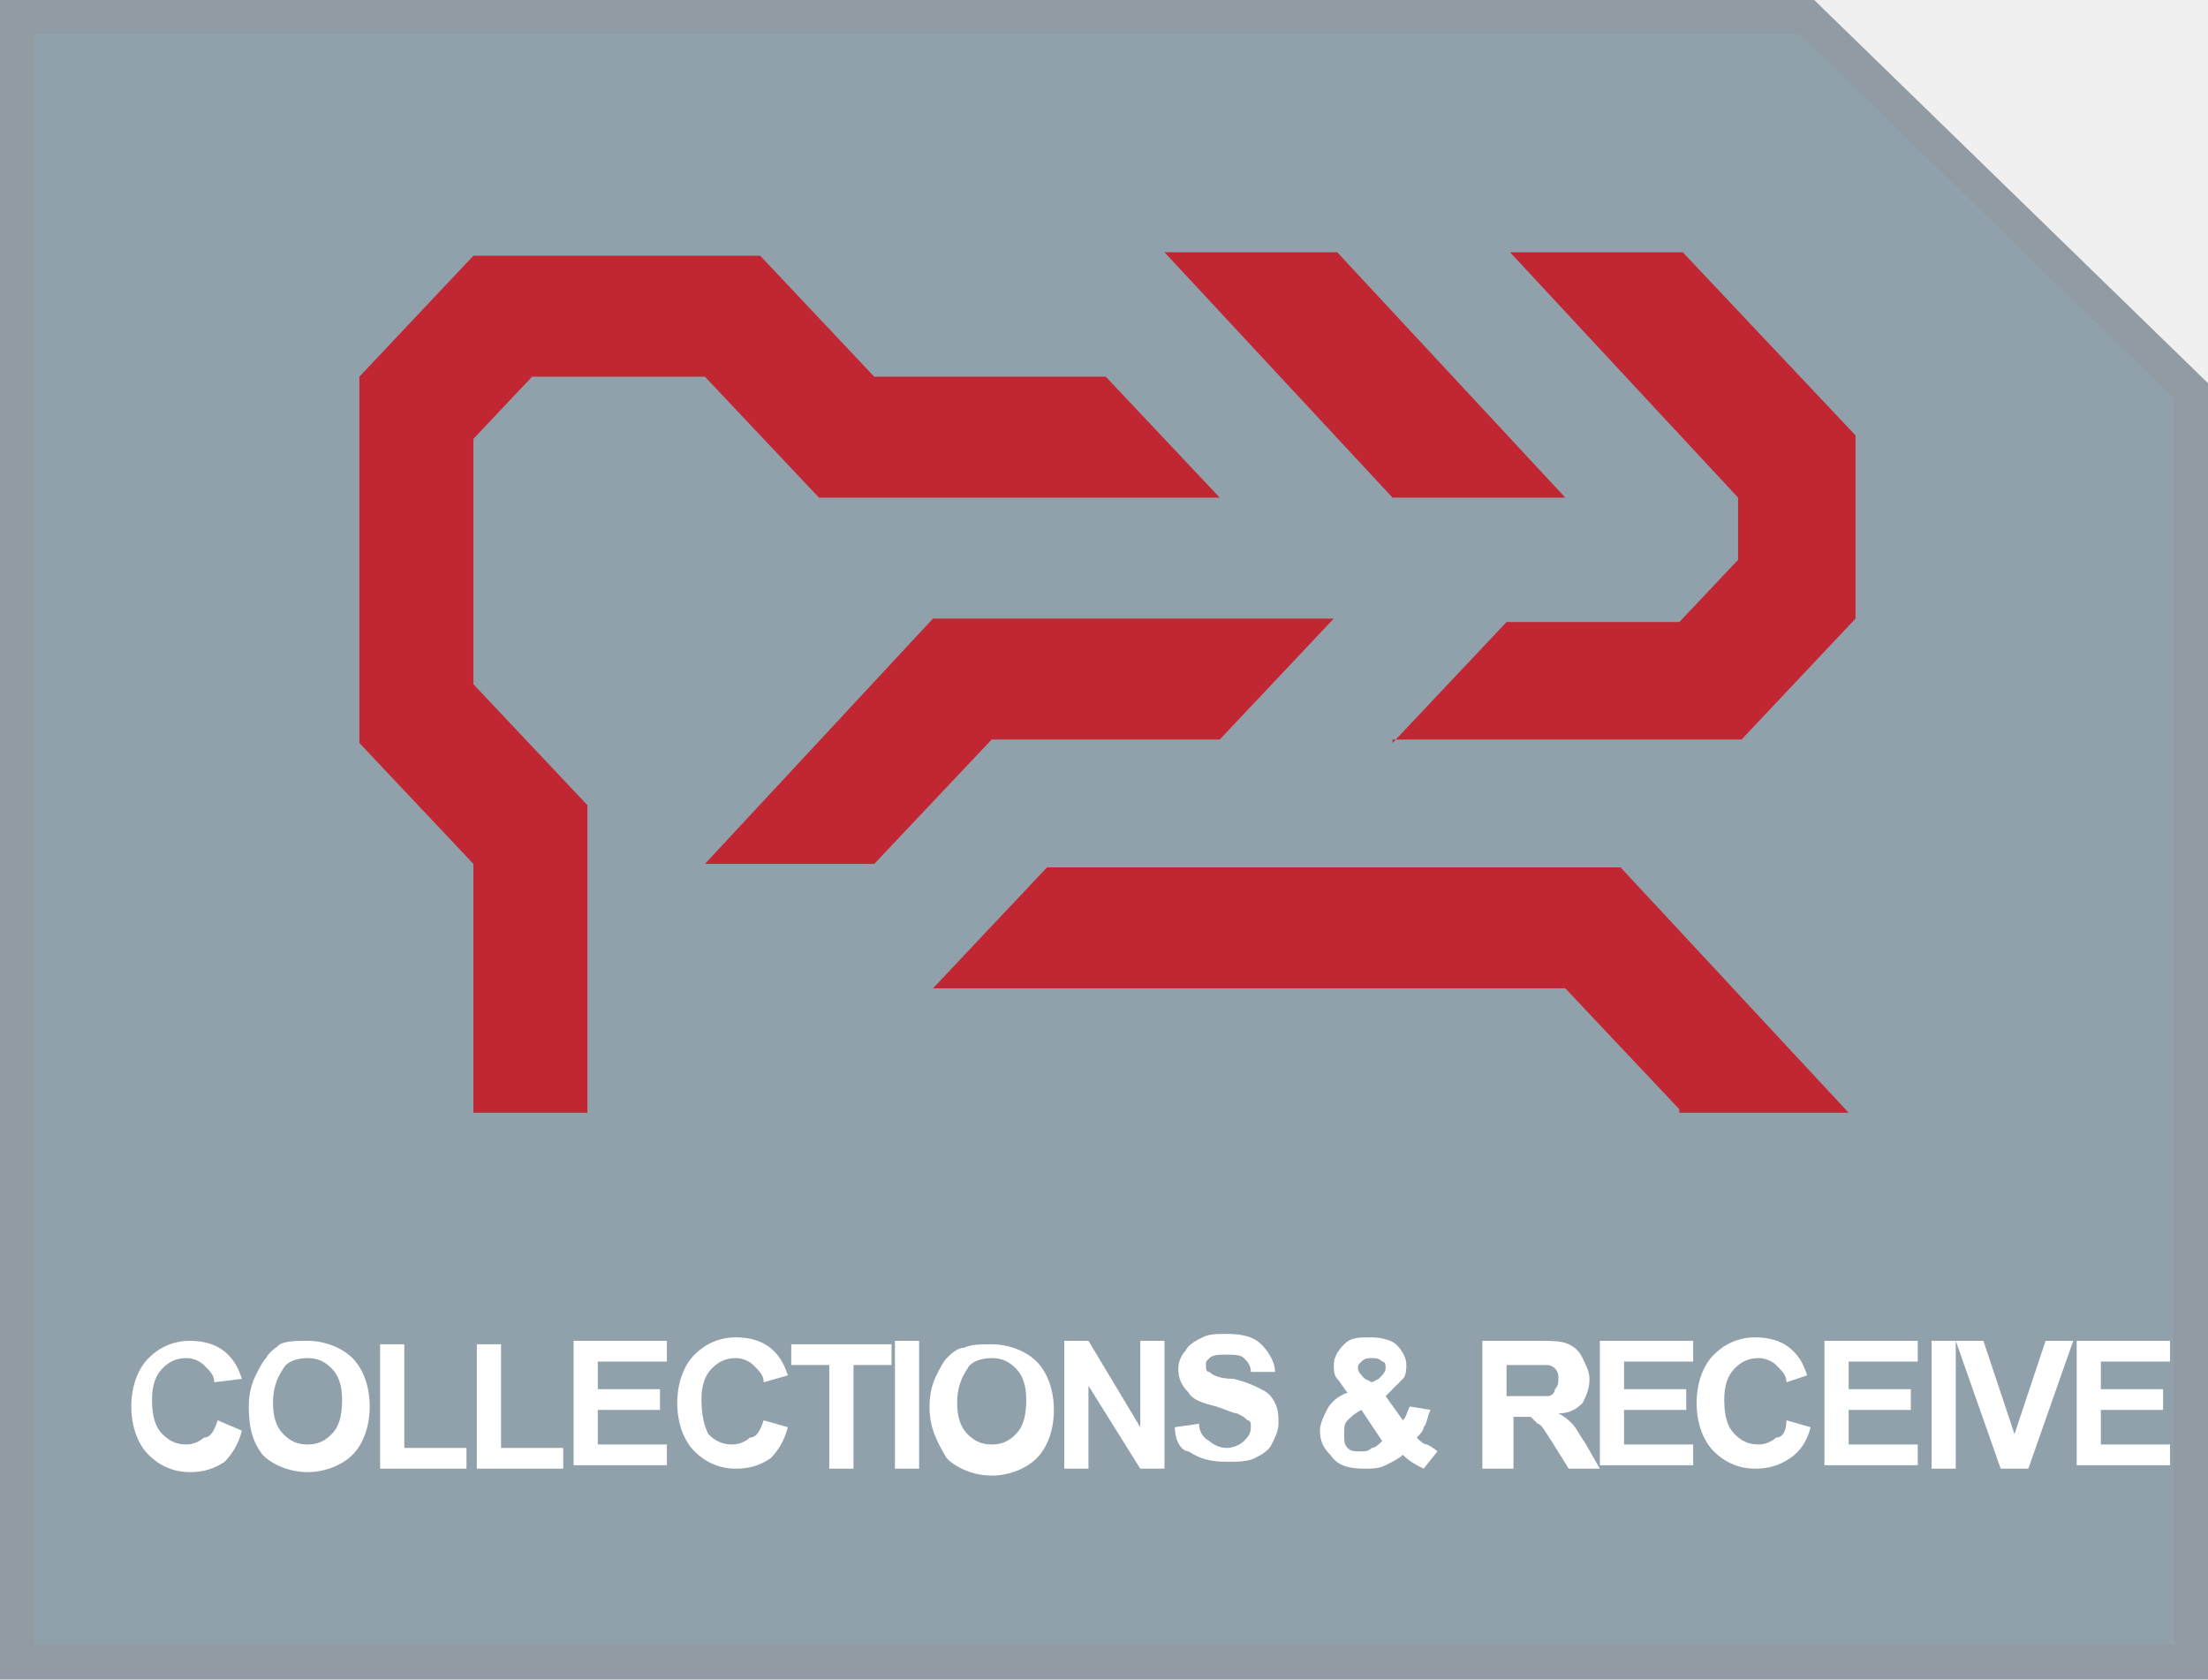
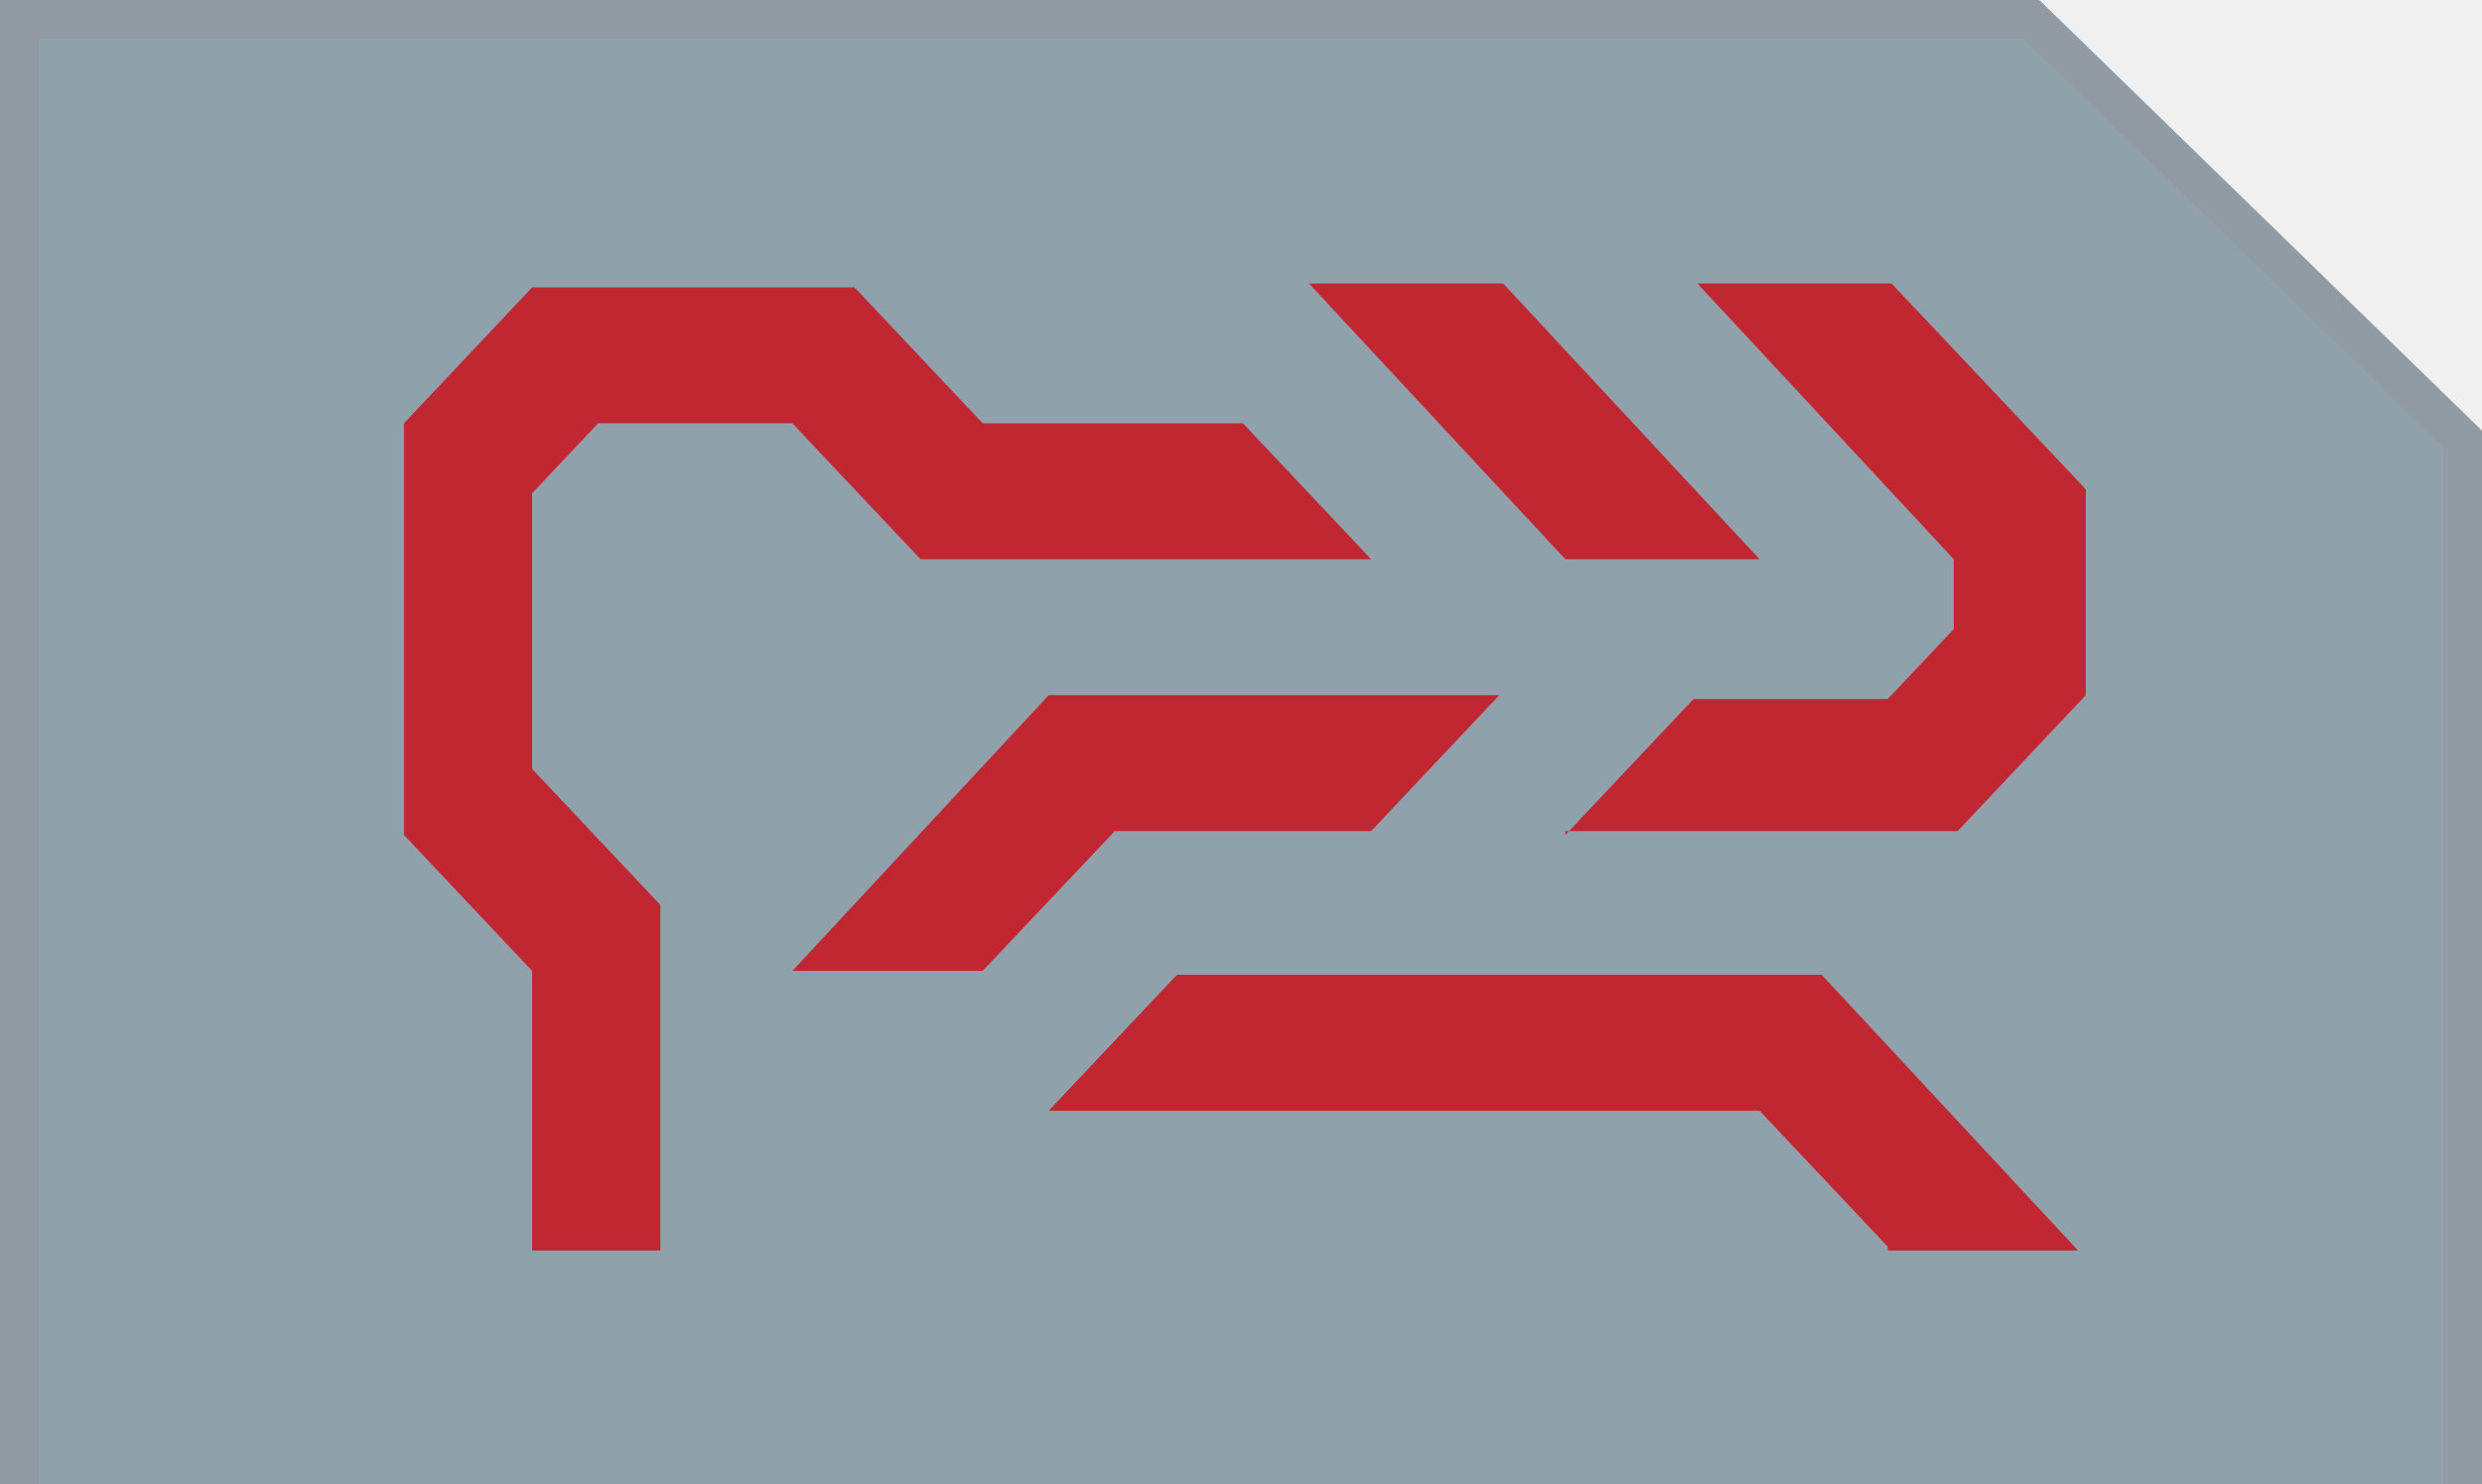
- <svg xmlns="http://www.w3.org/2000/svg" version="1.1" x="0px" y="0px" viewBox="0 0 63.9 48.6" enable-background="new 0 0 63.9 48.6" xml:space="preserve">
+ <svg xmlns="http://www.w3.org/2000/svg" version="1.1" x="0px" y="0px" viewBox="0 0 63.9 38.2" enable-background="new 0 0 63.9 38.2" xml:space="preserve">
  <pattern x="332.6" y="-310.3" width="74.3" height="71.1" patternUnits="userSpaceOnUse" id="New_Pattern_Swatch_4" viewBox="0 -71.1 74.3 71.1" overflow="visible">
    <g>
      <polygon fill="none" points="0,0 74.3,0 74.3,-71.1 0,-71.1   " />
      <polygon fill="#001B30" points="74.3,0 0,0 0,-71.1 74.3,-71.1   " />
    </g>
  </pattern>
  <g id="Bacground">
</g>
  <g id="ICONS" display="none">
</g>
  <g id="Line_work">
</g>
  <g id="Logo">
</g>
  <g id="ICONS_in_SITU">
    <g>
      <g>
        <polygon opacity="0.4" fill="#032B44" stroke="url(#New_Pattern_Swatch_4)" stroke-miterlimit="10" points="63.4,48.1 0.5,48.1      0.5,0.5 52.3,0.5 52.3,0.5 63.4,11.3    " />
        <g>
          <path fill="#C12732" d="M13.7,32.1V25l-3.3-3.5V10.9l3.3-3.5H22l3.3,3.5H32l3.3,3.5H23.7l-3.3-3.5h-5l-1.7,1.8v7.1l3.3,3.5v8.9      H13.7z M20.4,25l6.6-7.1h11.6l-3.3,3.5h-6.6L25.3,25H20.4z M48.6,32.1l-3.3-3.5H27l3.3-3.5h16.6l6.6,7.1H48.6z M40.3,14.4      l-6.6-7.1h5l6.6,7.1H40.3z M40.3,21.5l3.3-3.5h5l1.7-1.8v-1.8l-6.6-7.1h5l5,5.3v5.3l-3.3,3.5H40.3z" />
        </g>
      </g>
    </g>
-     <g>
-       <g>
-         <path fill="#FFFFFF" d="M6.3,41.1L7,41.4c-0.1,0.4-0.3,0.7-0.5,0.9c-0.3,0.2-0.6,0.3-1,0.3c-0.5,0-0.9-0.2-1.2-0.5     c-0.3-0.3-0.5-0.8-0.5-1.4c0-0.6,0.2-1.1,0.5-1.4c0.3-0.3,0.7-0.5,1.2-0.5c0.4,0,0.8,0.1,1.1,0.4c0.2,0.2,0.3,0.4,0.4,0.7L6.2,40     c0-0.2-0.1-0.3-0.3-0.5c-0.1-0.1-0.3-0.2-0.5-0.2c-0.3,0-0.5,0.1-0.7,0.3c-0.2,0.2-0.3,0.5-0.3,0.9c0,0.5,0.1,0.8,0.3,1     c0.2,0.2,0.4,0.3,0.7,0.3c0.2,0,0.4-0.1,0.5-0.2C6.1,41.6,6.2,41.4,6.3,41.1z" />
-         <path fill="#FFFFFF" d="M7.2,40.7c0-0.4,0.1-0.7,0.2-0.9c0.1-0.2,0.2-0.4,0.3-0.5C7.8,39.1,8,39,8.1,38.9     c0.2-0.1,0.5-0.1,0.8-0.1c0.5,0,1,0.2,1.3,0.5c0.3,0.3,0.5,0.8,0.5,1.4c0,0.6-0.2,1.1-0.5,1.4c-0.3,0.3-0.8,0.5-1.3,0.5     c-0.5,0-1-0.2-1.3-0.5C7.3,41.7,7.2,41.3,7.2,40.7z M7.9,40.6c0,0.4,0.1,0.7,0.3,0.9c0.2,0.2,0.4,0.3,0.7,0.3     c0.3,0,0.5-0.1,0.7-0.3c0.2-0.2,0.3-0.5,0.3-1c0-0.4-0.1-0.7-0.3-0.9c-0.2-0.2-0.4-0.3-0.7-0.3c-0.3,0-0.6,0.1-0.7,0.3     C8,39.9,7.9,40.2,7.9,40.6z" />
-         <path fill="#FFFFFF" d="M11,42.5v-3.6h0.7v3h1.8v0.6H11z" />
-         <path fill="#FFFFFF" d="M13.8,42.5v-3.6h0.7v3h1.8v0.6H13.8z" />
-         <path fill="#FFFFFF" d="M16.6,42.5v-3.7h2.7v0.6h-2v0.8h1.8v0.6h-1.8v1h2v0.6H16.6z" />
-         <path fill="#FFFFFF" d="M22.1,41.1l0.7,0.2c-0.1,0.4-0.3,0.7-0.5,0.9c-0.3,0.2-0.6,0.3-1,0.3c-0.5,0-0.9-0.2-1.2-0.5     c-0.3-0.3-0.5-0.8-0.5-1.4c0-0.6,0.2-1.1,0.5-1.4c0.3-0.3,0.7-0.5,1.2-0.5c0.4,0,0.8,0.1,1.1,0.4c0.2,0.2,0.3,0.4,0.4,0.7     L22.1,40c0-0.2-0.1-0.3-0.3-0.5c-0.1-0.1-0.3-0.2-0.5-0.2c-0.3,0-0.5,0.1-0.7,0.3c-0.2,0.2-0.3,0.5-0.3,0.9c0,0.5,0.1,0.8,0.2,1     c0.2,0.2,0.4,0.3,0.7,0.3c0.2,0,0.4-0.1,0.5-0.2C21.9,41.6,22,41.4,22.1,41.1z" />
-         <path fill="#FFFFFF" d="M24,42.5v-3h-1.1v-0.6h2.9v0.6h-1.1v3H24z" />
-         <path fill="#FFFFFF" d="M25.9,42.5v-3.7h0.7v3.7H25.9z" />
-         <path fill="#FFFFFF" d="M26.9,40.7c0-0.4,0.1-0.7,0.2-0.9c0.1-0.2,0.2-0.4,0.3-0.5c0.1-0.1,0.3-0.3,0.5-0.3     c0.2-0.1,0.5-0.1,0.8-0.1c0.5,0,1,0.2,1.3,0.5c0.3,0.3,0.5,0.8,0.5,1.4c0,0.6-0.2,1.1-0.5,1.4c-0.3,0.3-0.8,0.5-1.3,0.5     c-0.5,0-1-0.2-1.3-0.5C27.1,41.7,26.9,41.3,26.9,40.7z M27.7,40.6c0,0.4,0.1,0.7,0.3,0.9c0.2,0.2,0.4,0.3,0.7,0.3     s0.5-0.1,0.7-0.3c0.2-0.2,0.3-0.5,0.3-1c0-0.4-0.1-0.7-0.3-0.9c-0.2-0.2-0.4-0.3-0.7-0.3s-0.6,0.1-0.7,0.3     C27.8,39.9,27.7,40.2,27.7,40.6z" />
-         <path fill="#FFFFFF" d="M30.8,42.5v-3.7h0.7l1.5,2.5v-2.5h0.7v3.7h-0.7l-1.5-2.4v2.4H30.8z" />
-         <path fill="#FFFFFF" d="M34,41.3l0.7-0.1c0,0.2,0.1,0.4,0.3,0.5c0.1,0.1,0.3,0.2,0.5,0.2c0.2,0,0.4-0.1,0.5-0.2     c0.1-0.1,0.2-0.2,0.2-0.4c0-0.1,0-0.2-0.1-0.2c-0.1-0.1-0.1-0.1-0.3-0.2c-0.1,0-0.3-0.1-0.6-0.2c-0.4-0.1-0.7-0.2-0.8-0.4     c-0.2-0.2-0.3-0.4-0.3-0.7c0-0.2,0.1-0.4,0.2-0.5c0.1-0.2,0.3-0.3,0.5-0.4c0.2-0.1,0.4-0.1,0.7-0.1c0.5,0,0.8,0.1,1,0.3     c0.2,0.2,0.4,0.5,0.4,0.8l-0.7,0c0-0.2-0.1-0.3-0.2-0.4c-0.1-0.1-0.3-0.1-0.5-0.1c-0.2,0-0.4,0-0.5,0.1c-0.1,0.1-0.1,0.1-0.1,0.2     c0,0.1,0,0.2,0.1,0.2c0.1,0.1,0.3,0.2,0.7,0.2c0.4,0.1,0.6,0.2,0.8,0.3c0.2,0.1,0.3,0.2,0.4,0.4c0.1,0.2,0.1,0.4,0.1,0.6     c0,0.2-0.1,0.4-0.2,0.6c-0.1,0.2-0.3,0.3-0.5,0.4c-0.2,0.1-0.5,0.1-0.8,0.1c-0.5,0-0.8-0.1-1.1-0.3C34.2,42,34,41.7,34,41.3z" />
-         <path fill="#FFFFFF" d="M41.6,42l-0.4,0.5c-0.2-0.1-0.4-0.2-0.6-0.4c-0.1,0.1-0.3,0.2-0.5,0.3c-0.2,0.1-0.4,0.1-0.6,0.1     c-0.5,0-0.8-0.1-1-0.4c-0.2-0.2-0.3-0.4-0.3-0.7c0-0.2,0.1-0.4,0.2-0.6c0.1-0.2,0.3-0.4,0.6-0.5c-0.1-0.1-0.2-0.3-0.3-0.4     c-0.1-0.1-0.1-0.3-0.1-0.4c0-0.2,0.1-0.4,0.3-0.6c0.2-0.2,0.4-0.2,0.8-0.2c0.3,0,0.6,0.1,0.7,0.2c0.2,0.2,0.3,0.4,0.3,0.6     c0,0.1,0,0.3-0.1,0.4c-0.1,0.1-0.3,0.3-0.5,0.5l0.5,0.7c0.1-0.1,0.1-0.2,0.2-0.4l0.6,0.1c-0.1,0.2-0.1,0.4-0.2,0.5     c0,0.1-0.1,0.2-0.2,0.3c0.1,0.1,0.2,0.2,0.3,0.2C41.5,41.9,41.6,42,41.6,42z M39.4,40.8c-0.2,0.1-0.3,0.2-0.4,0.3     c-0.1,0.1-0.1,0.2-0.1,0.4c0,0.2,0,0.3,0.1,0.4c0.1,0.1,0.2,0.1,0.4,0.1c0.1,0,0.2,0,0.3-0.1c0.1,0,0.2-0.1,0.3-0.2L39.4,40.8z      M39.7,40l0.2-0.1c0.1-0.1,0.2-0.2,0.2-0.3c0-0.1,0-0.2-0.1-0.2c-0.1-0.1-0.2-0.1-0.3-0.1c-0.1,0-0.2,0-0.3,0.1     c-0.1,0.1-0.1,0.1-0.1,0.2c0,0.1,0.1,0.2,0.2,0.3L39.7,40z" />
-         <path fill="#FFFFFF" d="M42.9,42.5v-3.7h1.6c0.4,0,0.7,0,0.9,0.1c0.2,0.1,0.3,0.2,0.4,0.4c0.1,0.2,0.2,0.4,0.2,0.6     c0,0.3-0.1,0.5-0.2,0.7c-0.2,0.2-0.4,0.3-0.7,0.3c0.2,0.1,0.3,0.2,0.4,0.3c0.1,0.1,0.2,0.3,0.4,0.6l0.4,0.7h-0.9l-0.5-0.8     c-0.2-0.3-0.3-0.5-0.4-0.5c-0.1-0.1-0.1-0.1-0.2-0.2c-0.1,0-0.2,0-0.4,0h-0.1v1.5H42.9z M43.6,40.4h0.5c0.4,0,0.6,0,0.7,0     c0.1,0,0.2-0.1,0.2-0.2c0.1-0.1,0.1-0.2,0.1-0.3c0-0.1,0-0.2-0.1-0.3c-0.1-0.1-0.2-0.1-0.3-0.1c-0.1,0-0.2,0-0.5,0h-0.6V40.4z" />
-         <path fill="#FFFFFF" d="M46.3,42.5v-3.7H49v0.6h-2v0.8h1.8v0.6H47v1h2v0.6H46.3z" />
-         <path fill="#FFFFFF" d="M51.7,41.1l0.7,0.2c-0.1,0.4-0.3,0.7-0.6,0.9c-0.3,0.2-0.6,0.3-1,0.3c-0.5,0-0.9-0.2-1.2-0.5     c-0.3-0.3-0.5-0.8-0.5-1.4c0-0.6,0.2-1.1,0.5-1.4c0.3-0.3,0.7-0.5,1.2-0.5c0.4,0,0.8,0.1,1.1,0.4c0.2,0.2,0.3,0.4,0.4,0.7     L51.7,40c0-0.2-0.1-0.3-0.3-0.5c-0.1-0.1-0.3-0.2-0.5-0.2c-0.3,0-0.5,0.1-0.7,0.3c-0.2,0.2-0.3,0.5-0.3,0.9c0,0.5,0.1,0.8,0.3,1     c0.2,0.2,0.4,0.3,0.7,0.3c0.2,0,0.4-0.1,0.5-0.2C51.6,41.6,51.7,41.4,51.7,41.1z" />
-         <path fill="#FFFFFF" d="M52.8,42.5v-3.7h2.7v0.6h-2v0.8h1.8v0.6h-1.8v1h2v0.6H52.8z" />
-         <path fill="#FFFFFF" d="M55.9,42.5v-3.7h0.7v3.7H55.9z" />
-         <path fill="#FFFFFF" d="M57.9,42.5l-1.3-3.7h0.8l0.9,2.7l0.9-2.7H60l-1.3,3.7H57.9z" />
-         <path fill="#FFFFFF" d="M60.1,42.5v-3.7h2.7v0.6h-2v0.8h1.8v0.6h-1.8v1h2v0.6H60.1z" />
-       </g>
-     </g>
  </g>
</svg>
